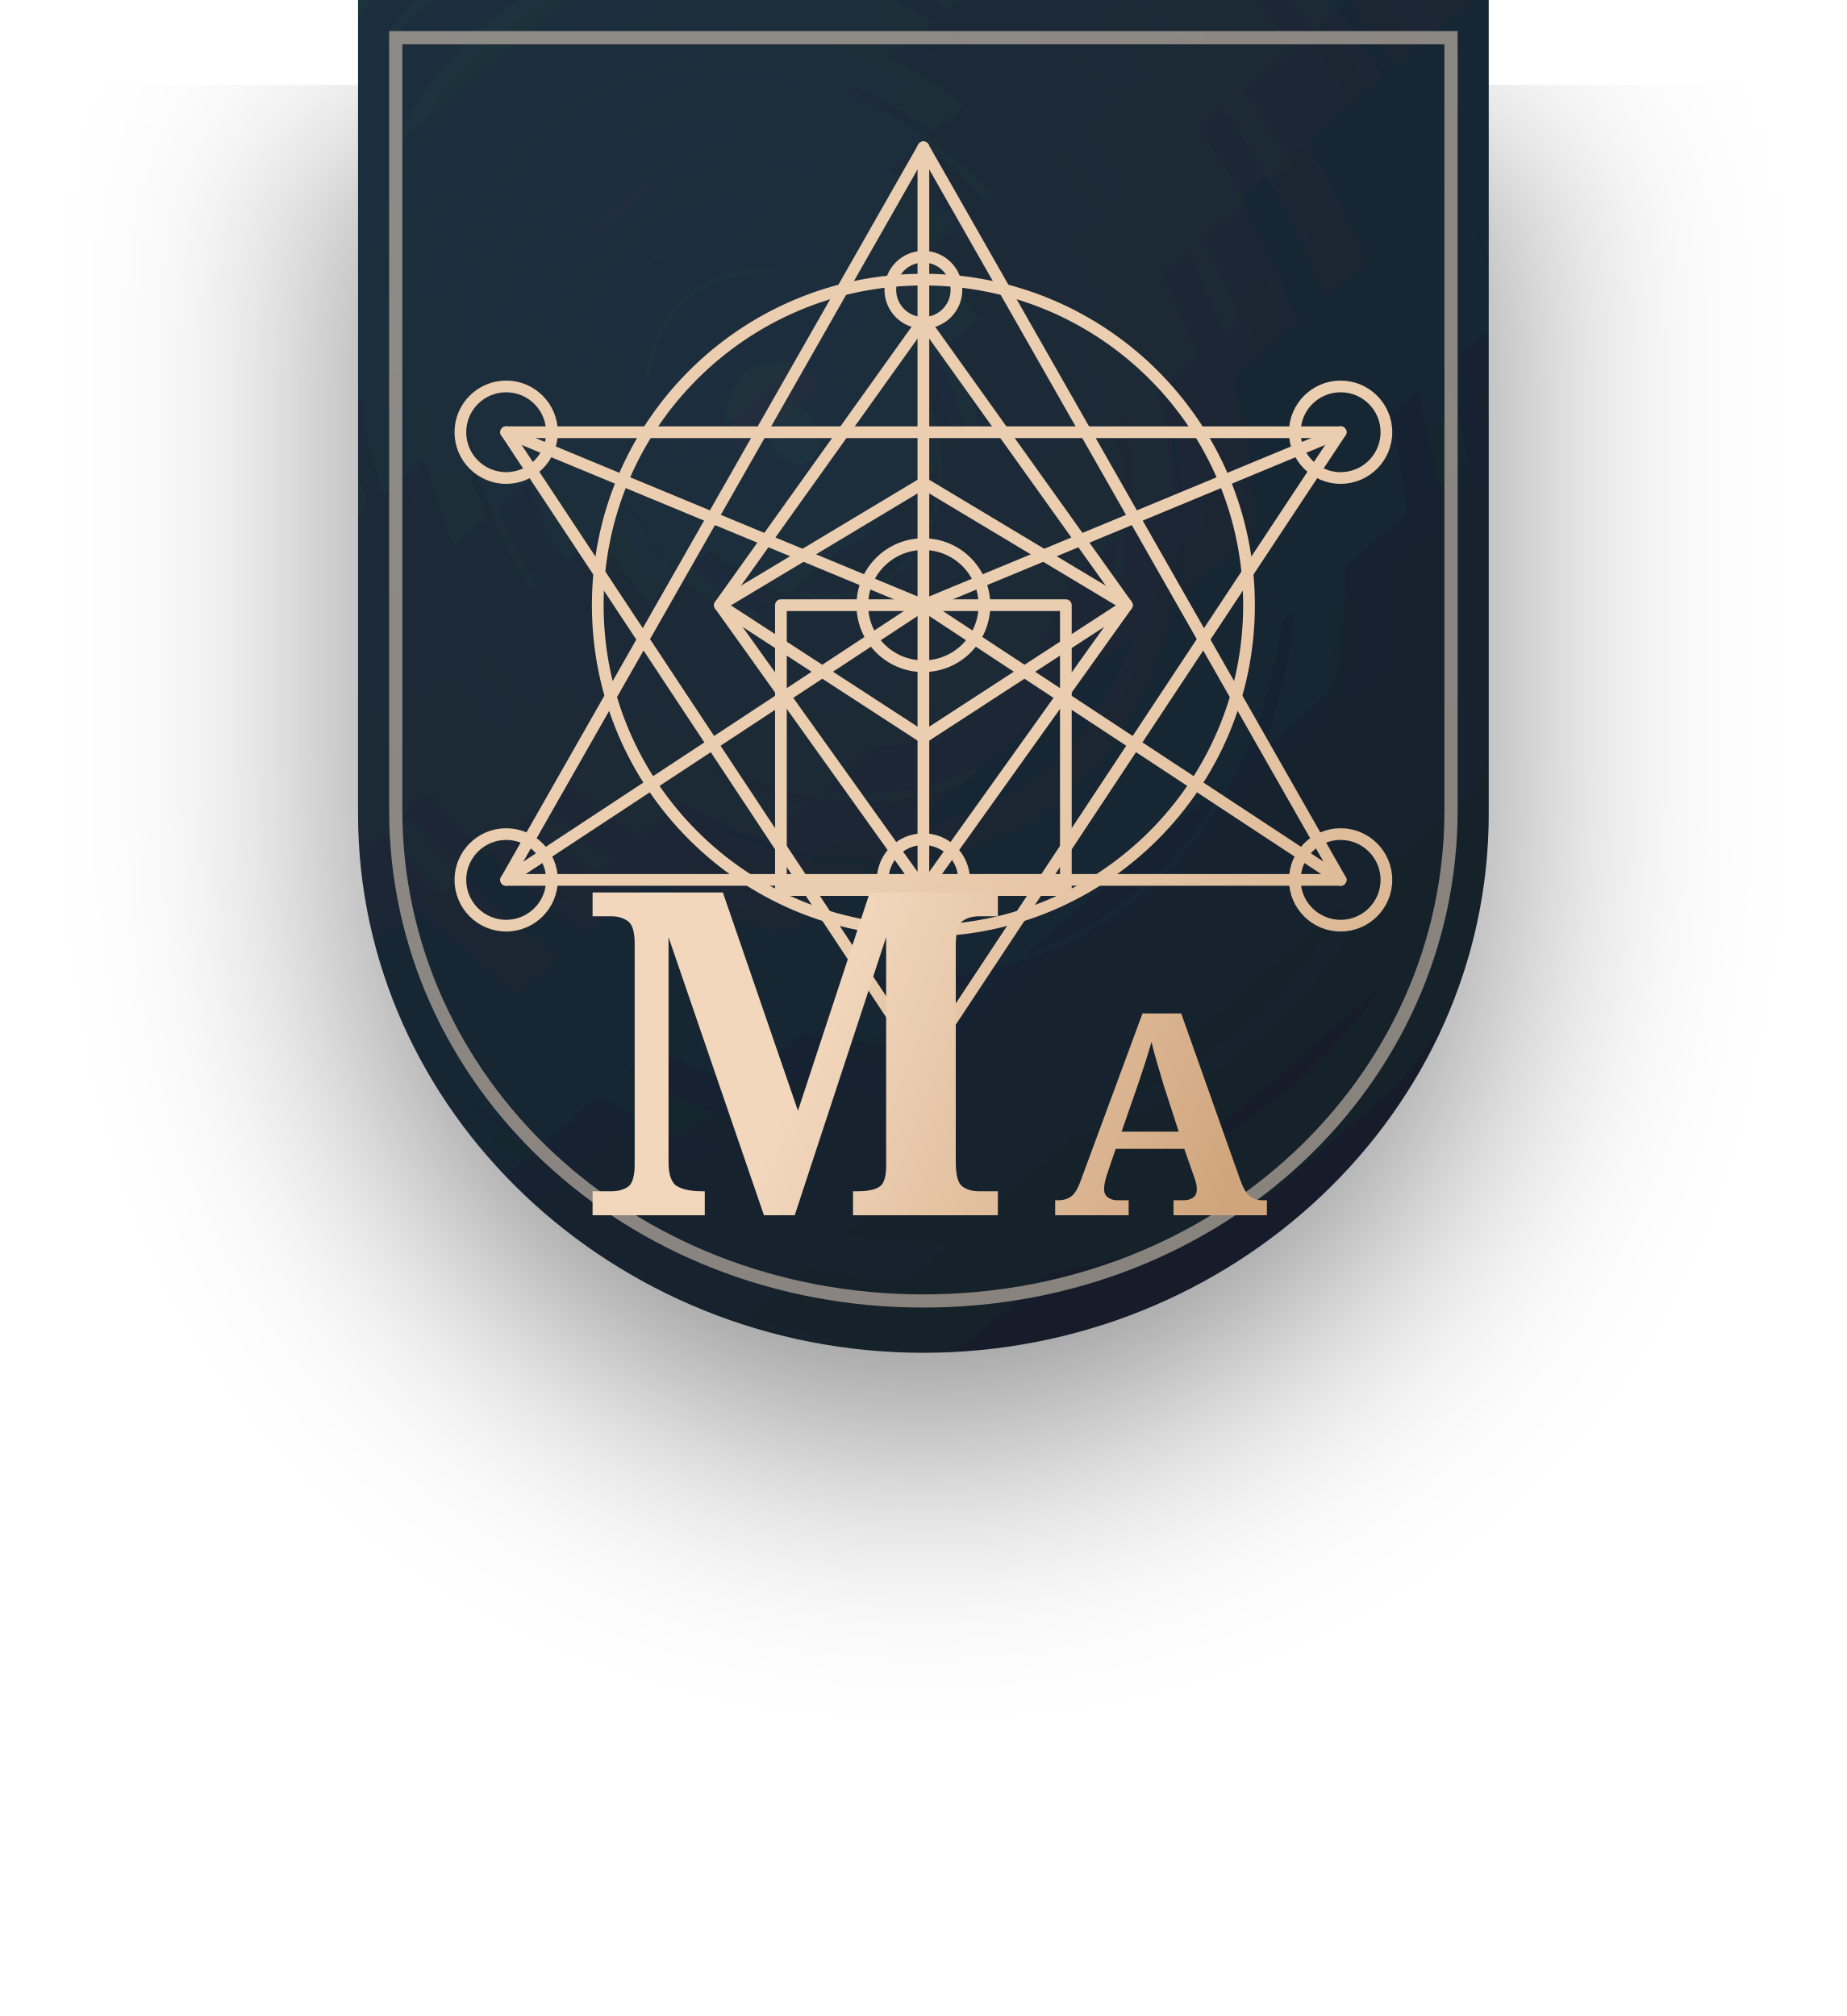
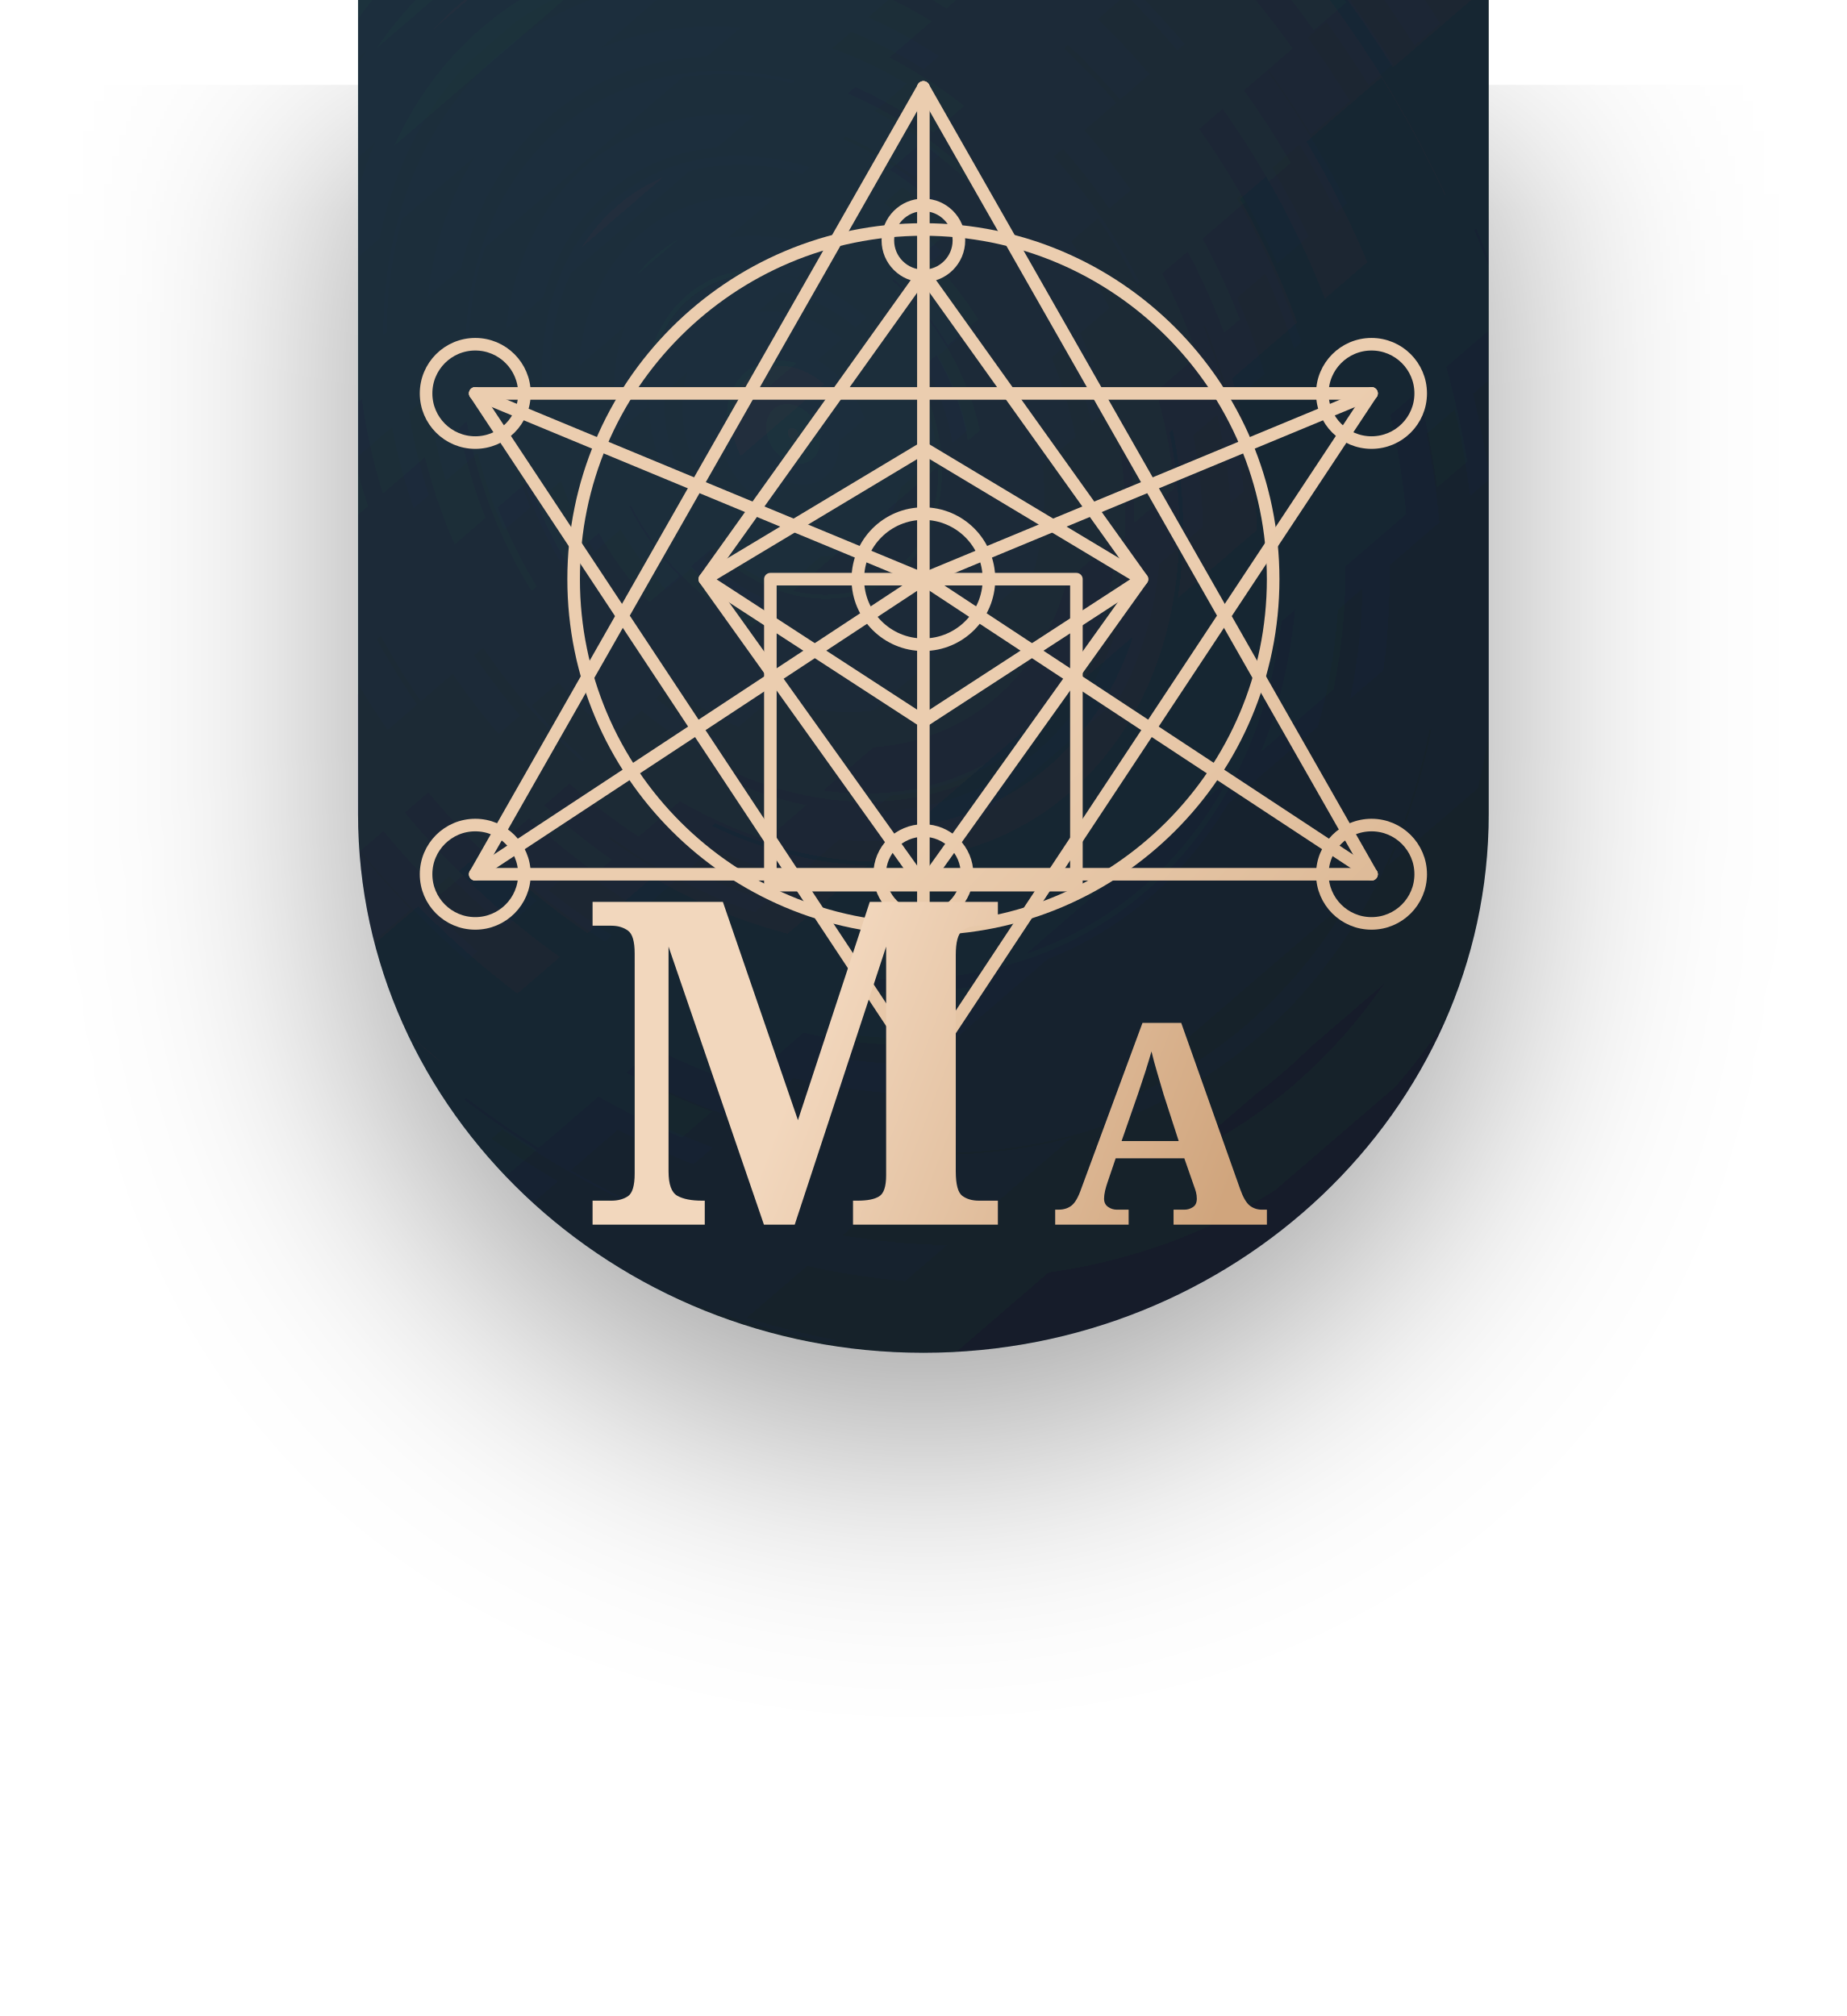
<svg xmlns="http://www.w3.org/2000/svg" width="196" height="214" viewBox="0 0 196 214" fill="none">
  <defs>
    <linearGradient id="shieldBg" x1="32" y1="6" x2="168" y2="164" gradientUnits="userSpaceOnUse">
      <stop stop-color="#1F303D" />
      <stop offset="1" stop-color="#101923" />
    </linearGradient>
    <radialGradient id="shieldDepth" cx="0" cy="0" r="1" gradientUnits="userSpaceOnUse" gradientTransform="translate(84 46) rotate(58) scale(146 114)">
      <stop stop-color="#2D4152" stop-opacity="0.28" />
      <stop offset="1" stop-color="#0E151D" stop-opacity="0" />
    </radialGradient>
    <linearGradient id="markStroke" x1="36" y1="16" x2="160" y2="136" gradientUnits="userSpaceOnUse">
      <stop stop-color="#EBCDAF" />
      <stop offset="1" stop-color="#C89C72" />
    </linearGradient>
    <linearGradient id="maText" x1="76" y1="136" x2="120" y2="153" gradientUnits="userSpaceOnUse">
      <stop stop-color="#F2D7BD" />
      <stop offset="1" stop-color="#D0A57D" />
    </linearGradient>
    <filter id="markShadow" x="4" y="-18" width="188" height="244" filterUnits="userSpaceOnUse" color-interpolation-filters="sRGB">
-       <feDropShadow dx="0" dy="9" stdDeviation="14" flood-color="#000000" flood-opacity="0.46" />
+       <feDropShadow dx="0" dy="9" stdDeviation="14" flood-color="#000000" flood-opacity="0.38" />
    </filter>
  </defs>
  <g filter="url(#markShadow)">
    <path d="M38 0H158V86.4C158 118 130.9 143.6 98 143.6C65.1 143.6 38 118 38 86.4V0Z" fill="url(#shieldBg)" />
    <path d="M38 0H158V86.4C158 118 130.9 143.6 98 143.6C65.1 143.6 38 118 38 86.4V0Z" fill="url(#shieldDepth)" />
-     <path d="M42 4H154V86C154 114.8 129.4 138.1 98 138.1C66.6 138.1 42 114.8 42 86V4Z" stroke="#E8D5C2" stroke-opacity="0.55" stroke-width="1.4" />
-     <g transform="translate(98 61) scale(0.54)" stroke="url(#markStroke)" stroke-width="2.3" stroke-linecap="round" stroke-linejoin="round" fill="none">
+     <g transform="translate(98 58) scale(0.58)" stroke="url(#markStroke)" stroke-width="2.3" stroke-linecap="round" stroke-linejoin="round" fill="none">
      <circle cx="0" cy="6" r="64" />
      <line x1="0" y1="-84" x2="0" y2="96" />
      <line x1="-82" y1="-28" x2="82" y2="-28" />
      <line x1="-82" y1="60" x2="82" y2="60" />
      <line x1="0" y1="-84" x2="-82" y2="60" />
      <line x1="0" y1="-84" x2="82" y2="60" />
      <line x1="0" y1="96" x2="-82" y2="-28" />
      <line x1="0" y1="96" x2="82" y2="-28" />
      <line x1="-82" y1="-28" x2="0" y2="6" />
      <line x1="82" y1="-28" x2="0" y2="6" />
      <line x1="-82" y1="60" x2="0" y2="6" />
      <line x1="82" y1="60" x2="0" y2="6" />
      <polygon points="0,-50 40,6 0,62 -40,6" />
      <polygon points="-40,6 0,-18 40,6 0,32" />
      <rect x="-28" y="6" width="56" height="56" />
      <circle cx="0" cy="6" r="12" />
      <circle cx="0" cy="-56" r="6.5" />
      <circle cx="0" cy="60" r="8" />
      <circle cx="-82" cy="-28" r="9" />
      <circle cx="82" cy="-28" r="9" />
      <circle cx="-82" cy="60" r="9" />
      <circle cx="82" cy="60" r="9" />
    </g>
-     <text x="98" y="129" text-anchor="middle" fill="url(#maText)" font-family="'Cormorant Garamond', Georgia, serif" font-weight="600" letter-spacing="0.02em">
+     <text x="98" y="130" text-anchor="middle" fill="url(#maText)" font-family="'Cormorant Garamond', Georgia, serif" font-weight="600" letter-spacing="0.02em">
      <tspan font-size="48">M</tspan>
      <tspan font-size="30" dx="1.5">A</tspan>
    </text>
  </g>
</svg>
